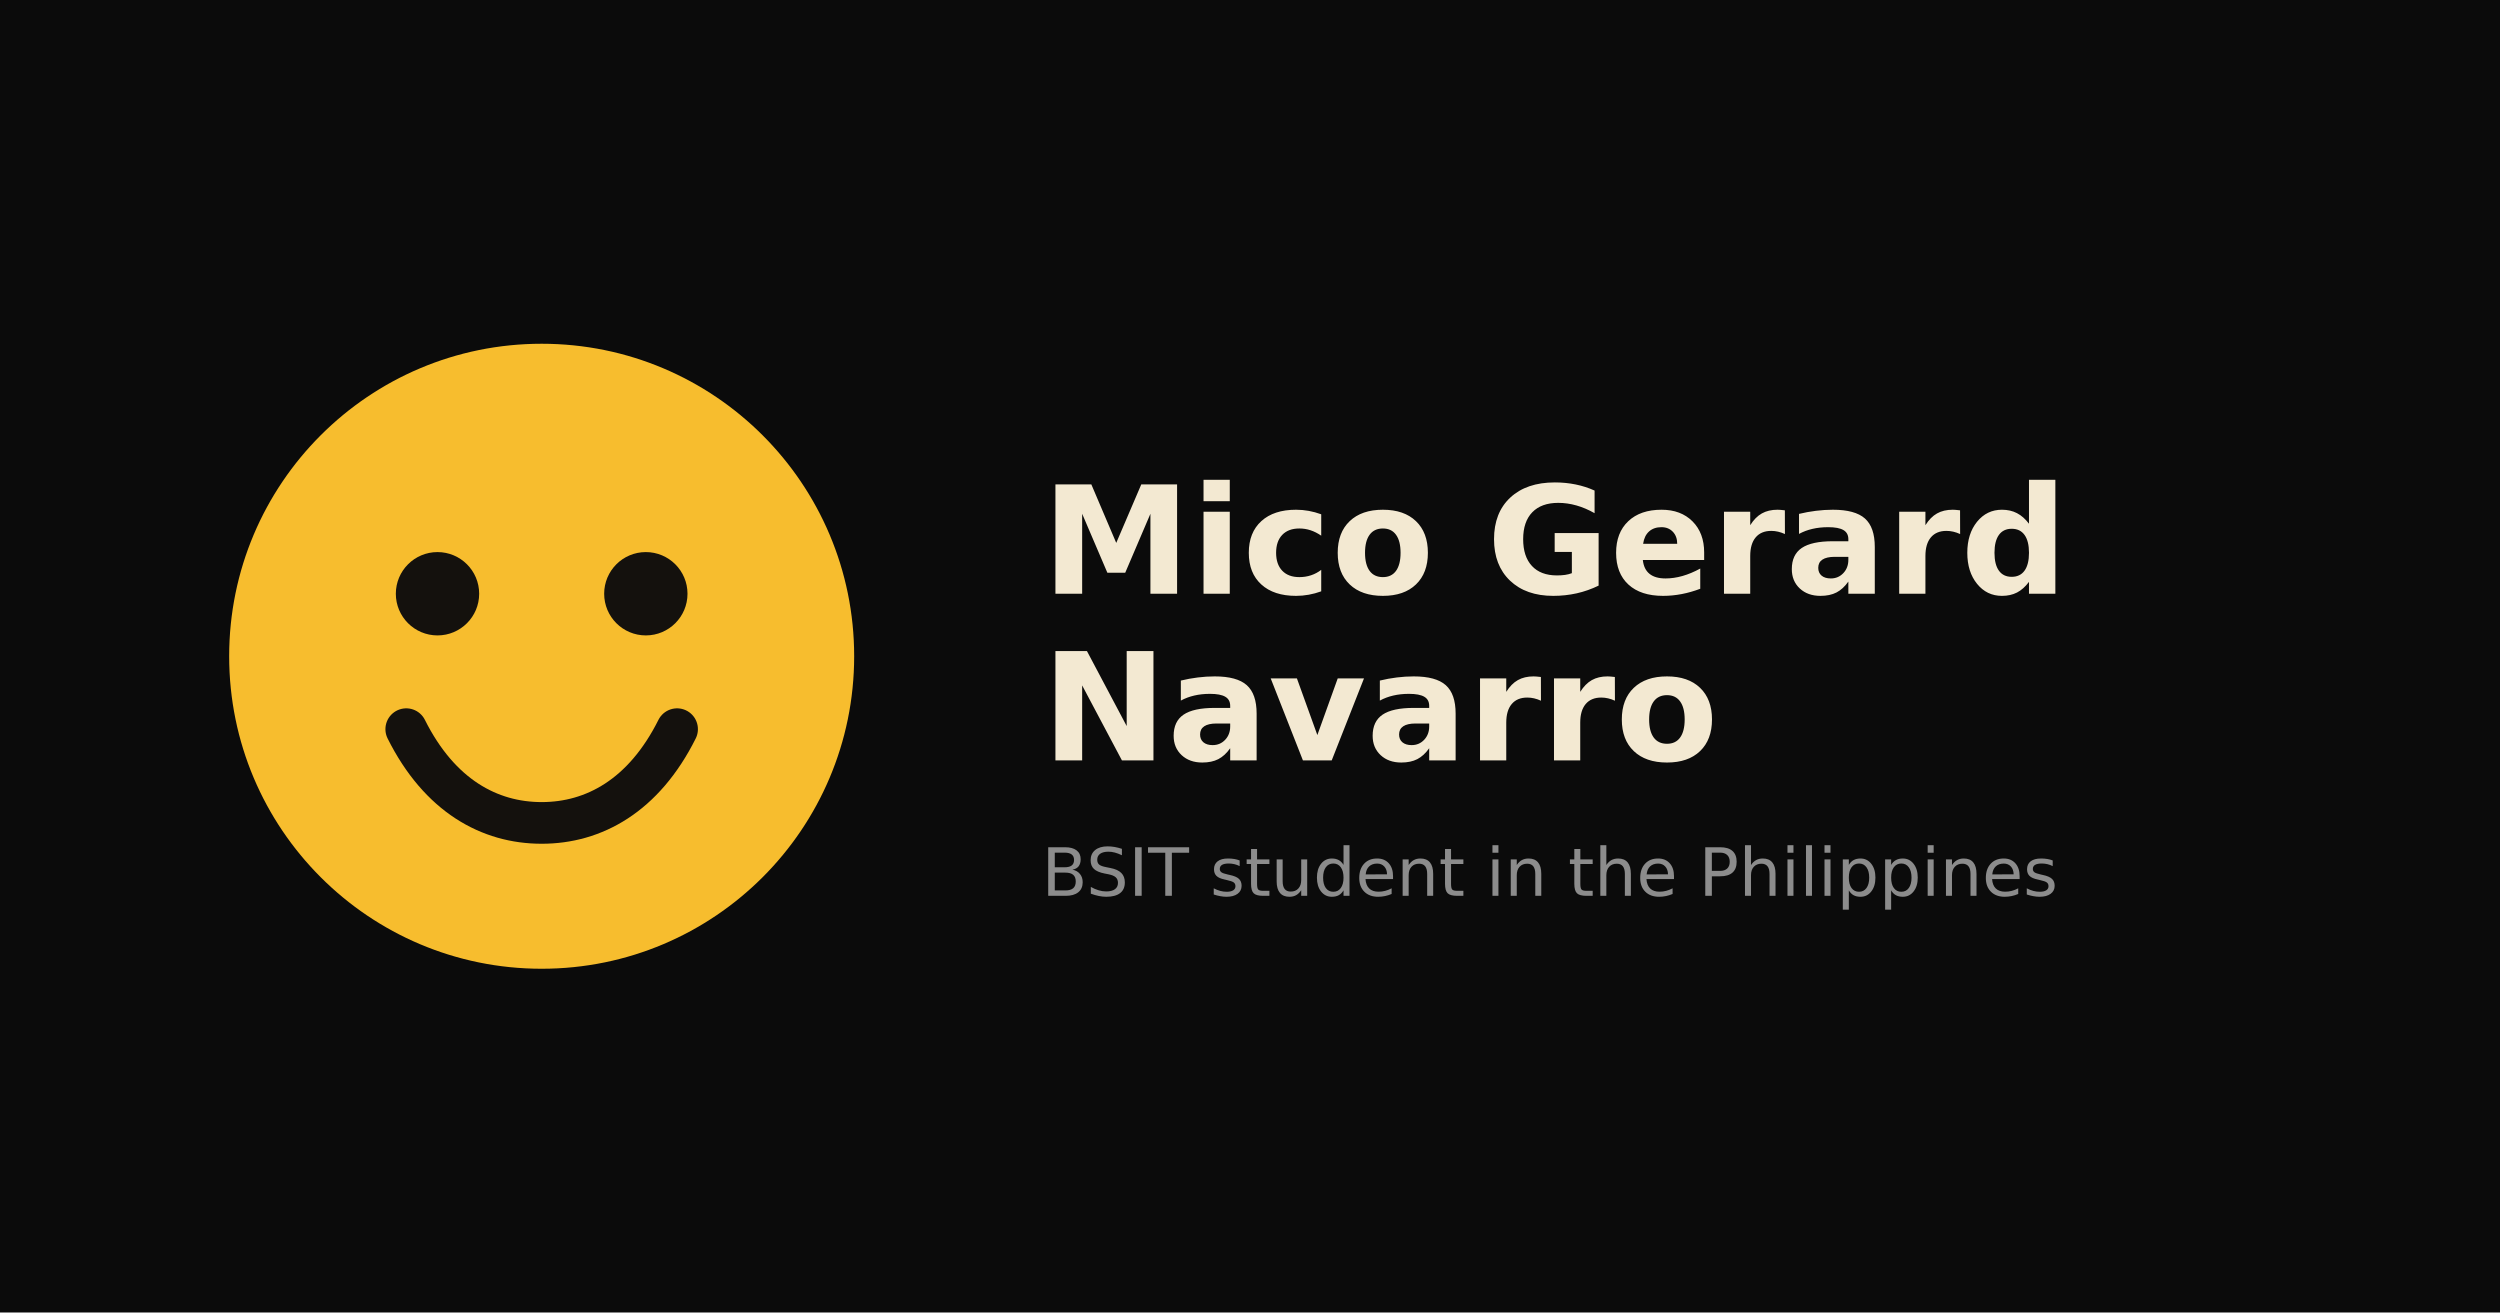
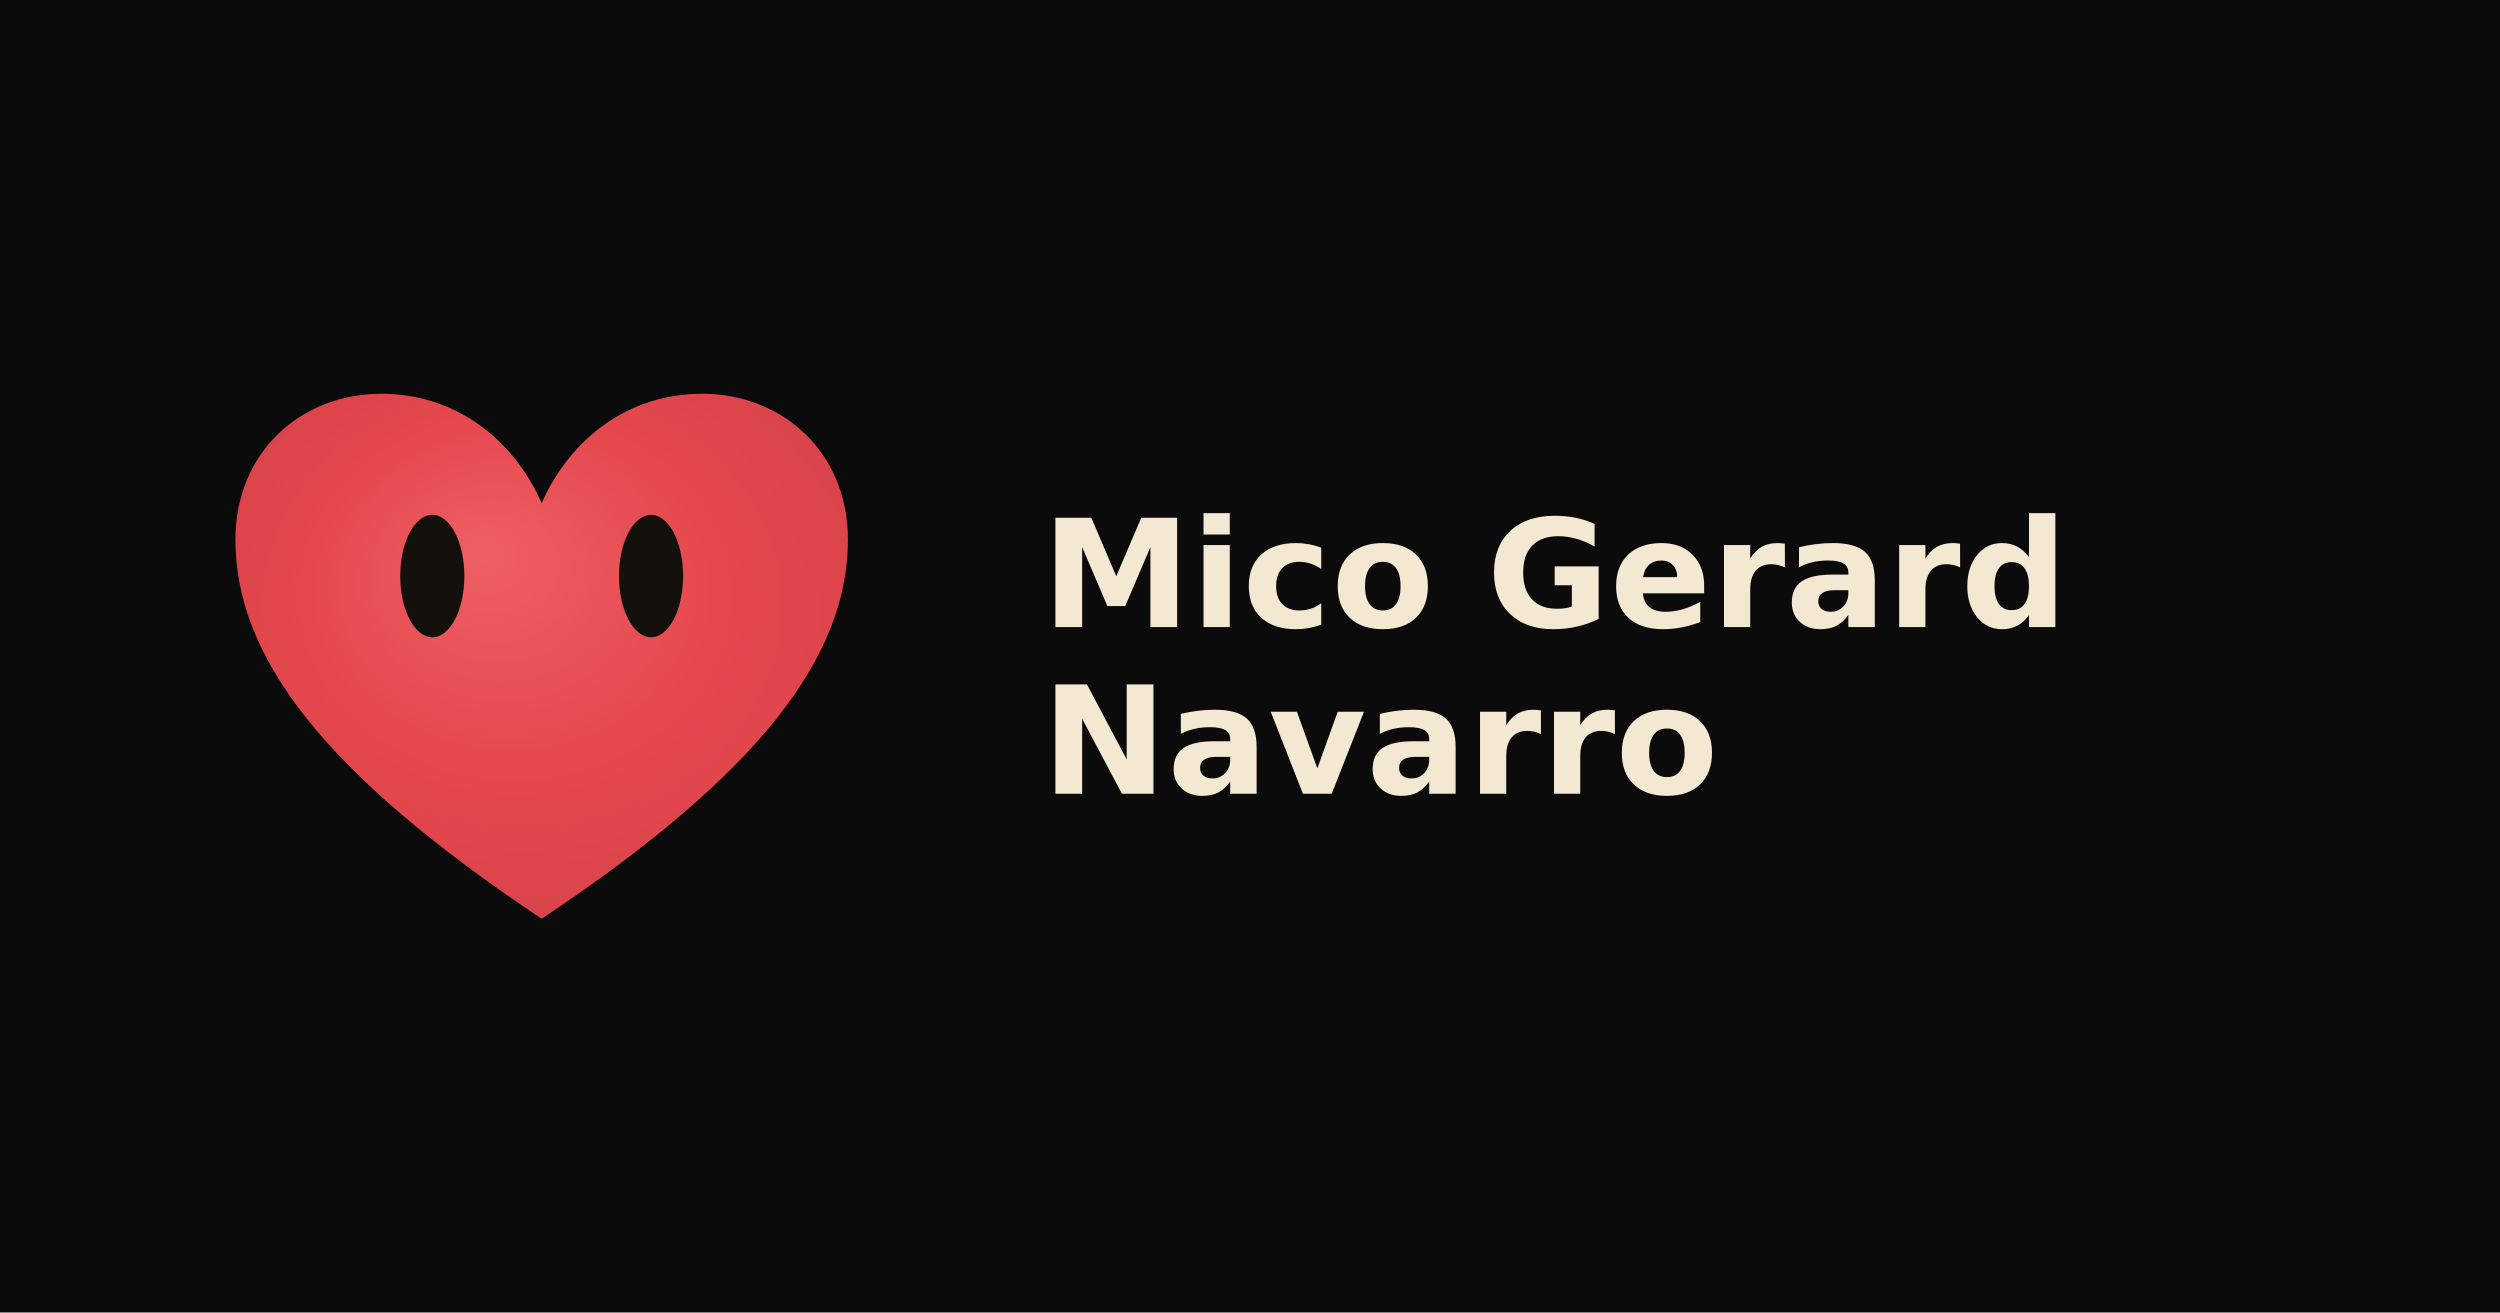
<svg xmlns="http://www.w3.org/2000/svg" width="1200" height="630" viewBox="0 0 1200 630">
+   <defs>
+     <radialGradient id="g" cx=".5" cy=".45" r=".62" fx=".4" fy=".3">
+       <stop offset="0" stop-color="#ee5f64" />
+       <stop offset=".55" stop-color="#e5484d" />
+       <stop offset="1" stop-color="#d8434a" />
+     </radialGradient>
+   </defs>
  <rect width="1200" height="630" fill="#0B0B0B" />
-   <circle cx="260" cy="315" r="150" fill="#f7bd2e" />
-   <circle cx="210" cy="285" r="20" fill="#14110d" />
-   <circle cx="310" cy="285" r="20" fill="#14110d" />
-   <path d="M195 350c16 32 40 45 65 45s49-13 65-45" fill="none" stroke="#14110d" stroke-width="20" stroke-linecap="round" />
-   <text x="500" y="285" fill="#F3E9D2" font-family="Geist, DejaVu Sans, sans-serif" font-size="72" font-weight="700">Mico Gerard</text>
-   <text x="500" y="365" fill="#F3E9D2" font-family="Geist, DejaVu Sans, sans-serif" font-size="72" font-weight="700">Navarro</text>
-   <text x="500" y="430" fill="#8C8C8C" font-family="Geist, DejaVu Sans, sans-serif" font-size="32">BSIT student in the Philippines</text>
+   <g transform="translate(260 315) scale(3.5) translate(-60 -61)">
+     <path d="M60 97C30 77 18 61 18 45C18 33 27 25 38 25C48 25 56 31 60 40C64 31 72 25 82 25C93 25 102 33 102 45C102 61 90 77 60 97Z" fill="url(#g)" />
+     <ellipse cx="45" cy="50" rx="4.4" ry="8.4" fill="#14110d" />
+     <ellipse cx="75" cy="50" rx="4.4" ry="8.4" fill="#14110d" />
+   </g>
+   <text x="500" y="301" fill="#F3E9D2" font-family="Geist, DejaVu Sans, sans-serif" font-size="72" font-weight="700">Mico Gerard</text>
+   <text x="500" y="381" fill="#F3E9D2" font-family="Geist, DejaVu Sans, sans-serif" font-size="72" font-weight="700">Navarro</text>
</svg>
